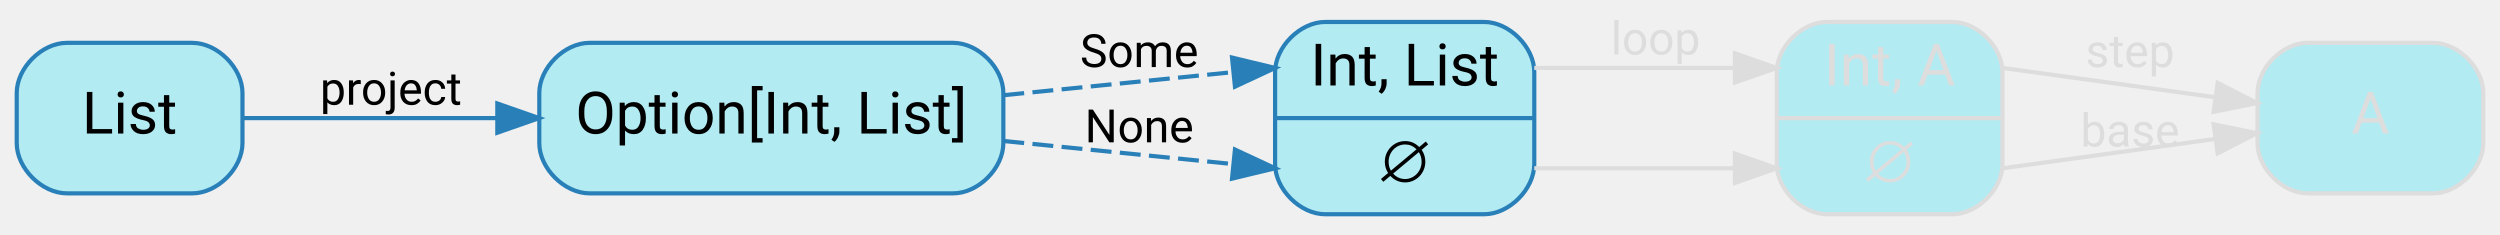
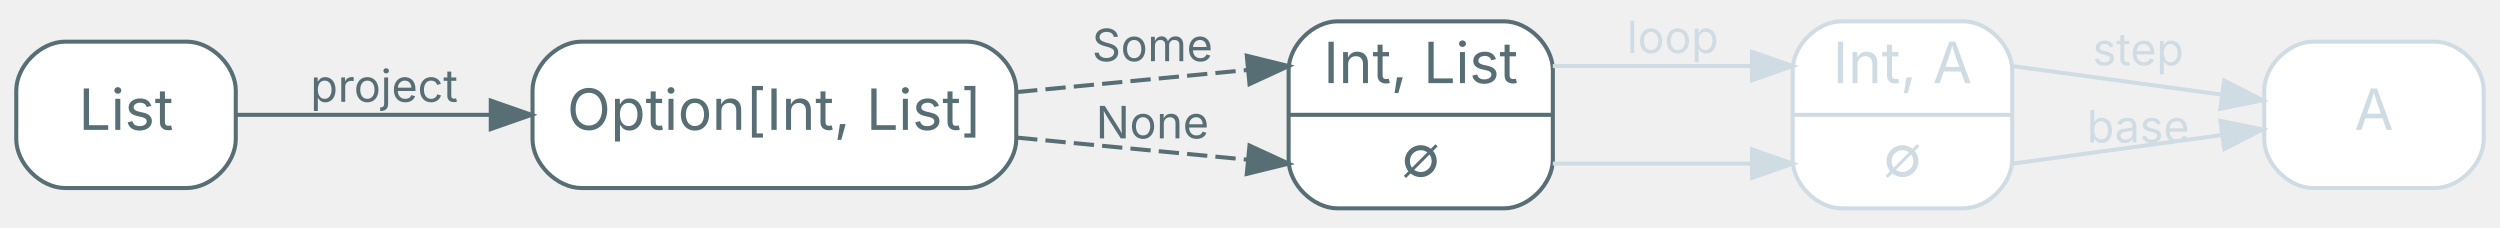
- <svg xmlns="http://www.w3.org/2000/svg" width="598pt" height="56pt" viewBox="0.00 0.00 598.00 55.50">
+ <svg xmlns="http://www.w3.org/2000/svg" width="615pt" height="56pt" viewBox="0.00 0.00 615.00 55.50">
  <g id="graph0" class="graph" transform="scale(1 1) rotate(0) translate(4 51.5)">
    <g id="node1" class="node">
-       <path fill="#b2ebf2" stroke="#2980b9" d="M313,-0.5C313,-0.5 351,-0.5 351,-0.5 357,-0.5 363,-6.5 363,-12.5 363,-12.5 363,-34.5 363,-34.5 363,-40.5 357,-46.5 351,-46.5 351,-46.5 313,-46.5 313,-46.5 307,-46.5 301,-40.5 301,-34.5 301,-34.5 301,-12.5 301,-12.5 301,-6.5 307,-0.5 313,-0.5" />
-       <text text-anchor="middle" x="332" y="-31.3" font-family="Segoe UI,Roboto,Helvetica,Arial,sans-serif" font-size="14.00" fill="#000000">Int, List</text>
-       <polyline fill="none" stroke="#2980b9" points="301,-23.5 363,-23.5 " />
-       <text text-anchor="middle" x="332" y="-8.3" font-family="Segoe UI,Roboto,Helvetica,Arial,sans-serif" font-size="14.00" fill="#000000">∅</text>
+       <path fill="#ffffff" stroke="#586e75" d="M325,-0.5C325,-0.5 366,-0.5 366,-0.5 372,-0.5 378,-6.5 378,-12.5 378,-12.5 378,-34.5 378,-34.5 378,-40.5 372,-46.5 366,-46.5 366,-46.5 325,-46.5 325,-46.5 319,-46.5 313,-40.5 313,-34.5 313,-34.5 313,-12.5 313,-12.5 313,-6.5 319,-0.5 325,-0.5" />
+       <text text-anchor="middle" x="345.5" y="-31.3" font-family="Inter,Arial" font-size="14.00" fill="#586e75">Int, List</text>
+       <polyline fill="none" stroke="#586e75" points="313,-23.5 378,-23.5 " />
+       <text text-anchor="middle" x="345.5" y="-8.3" font-family="Inter,Arial" font-size="14.00" fill="#586e75">∅</text>
    </g>
-     <g id="node2" class="node">
-       <path fill="#b2ebf2" stroke="#dddddd" d="M433,-0.5C433,-0.5 463,-0.5 463,-0.5 469,-0.5 475,-6.5 475,-12.5 475,-12.5 475,-34.5 475,-34.5 475,-40.5 469,-46.5 463,-46.5 463,-46.5 433,-46.5 433,-46.5 427,-46.5 421,-40.5 421,-34.5 421,-34.5 421,-12.5 421,-12.5 421,-6.5 427,-0.5 433,-0.5" />
-       <text text-anchor="middle" x="448" y="-31.3" font-family="Segoe UI,Roboto,Helvetica,Arial,sans-serif" font-size="14.00" fill="#dddddd">Int, A</text>
-       <polyline fill="none" stroke="#dddddd" points="421,-23.5 475,-23.5 " />
-       <text text-anchor="middle" x="448" y="-8.3" font-family="Segoe UI,Roboto,Helvetica,Arial,sans-serif" font-size="14.00" fill="#dddddd">∅</text>
+     <g id="node2" class="node disabled">
+       <path fill="#ffffff" stroke="#d0dce3" d="M449,-0.5C449,-0.5 479,-0.5 479,-0.5 485,-0.5 491,-6.5 491,-12.5 491,-12.5 491,-34.5 491,-34.5 491,-40.5 485,-46.5 479,-46.5 479,-46.5 449,-46.5 449,-46.5 443,-46.5 437,-40.5 437,-34.5 437,-34.5 437,-12.5 437,-12.5 437,-6.5 443,-0.5 449,-0.5" />
+       <text text-anchor="middle" x="464" y="-31.3" font-family="Inter,Arial" font-size="14.00" fill="#d0dce3">Int, A</text>
+       <polyline fill="none" stroke="#d0dce3" points="437,-23.5 491,-23.5 " />
+       <text text-anchor="middle" x="464" y="-8.3" font-family="Inter,Arial" font-size="14.00" fill="#d0dce3">∅</text>
    </g>
-     <g id="edge4" class="edge">
-       <path fill="none" stroke="#dddddd" d="M363,-35.5C363,-35.5 394.28,-35.5 410.9,-35.5" />
-       <polygon fill="#dddddd" stroke="#dddddd" points="411,-39 421,-35.5 411,-32 411,-39" />
-       <text text-anchor="middle" x="392" y="-38.7" font-family="Segoe UI,Roboto,Helvetica,Arial,sans-serif" font-size="11.00" fill="#dddddd">loop</text>
+     <g id="edge4" class="edge disabled">
+       <path fill="none" stroke="#d0dce3" d="M378,-35.5C378,-35.5 410.16,-35.5 426.99,-35.5" />
+       <polygon fill="#d0dce3" stroke="#d0dce3" points="427,-39 437,-35.5 427,-32 427,-39" />
+       <text text-anchor="middle" x="407.5" y="-38.7" font-family="Inter,Arial" font-size="11.00" fill="#d0dce3">loop</text>
    </g>
-     <g id="edge5" class="edge">
-       <path fill="none" stroke="#dddddd" d="M363,-11.5C363,-11.5 394.28,-11.5 410.9,-11.5" />
-       <polygon fill="#dddddd" stroke="#dddddd" points="411,-15 421,-11.5 411,-8 411,-15" />
+     <g id="edge5" class="edge disabled">
+       <path fill="none" stroke="#d0dce3" d="M378,-11.5C378,-11.5 410.16,-11.5 426.99,-11.5" />
+       <polygon fill="#d0dce3" stroke="#d0dce3" points="427,-15 437,-11.5 427,-8 427,-15" />
    </g>
-     <g id="node5" class="node">
-       <path fill="#b2ebf2" stroke="#dddddd" d="M578,-41.5C578,-41.5 548,-41.5 548,-41.5 542,-41.5 536,-35.5 536,-29.5 536,-29.5 536,-17.5 536,-17.5 536,-11.5 542,-5.5 548,-5.5 548,-5.5 578,-5.5 578,-5.5 584,-5.5 590,-11.5 590,-17.5 590,-17.5 590,-29.5 590,-29.5 590,-35.5 584,-41.5 578,-41.5" />
-       <text text-anchor="middle" x="563" y="-19.8" font-family="Segoe UI,Roboto,Helvetica,Arial,sans-serif" font-size="14.00" fill="#dddddd">A</text>
+     <g id="node5" class="node disabled">
+       <path fill="#ffffff" stroke="#d0dce3" d="M595,-41.5C595,-41.5 565,-41.5 565,-41.5 559,-41.5 553,-35.5 553,-29.5 553,-29.5 553,-17.5 553,-17.5 553,-11.5 559,-5.5 565,-5.5 565,-5.5 595,-5.5 595,-5.5 601,-5.5 607,-11.5 607,-17.5 607,-17.5 607,-29.5 607,-29.5 607,-35.5 601,-41.5 595,-41.5" />
+       <text text-anchor="middle" x="580" y="-19.8" font-family="Inter,Arial" font-size="14.00" fill="#d0dce3">A</text>
    </g>
-     <g id="edge6" class="edge">
-       <path fill="none" stroke="#dddddd" d="M475,-35.5C475,-35.5 502,-31.78 525.92,-28.48" />
-       <polygon fill="#dddddd" stroke="#dddddd" points="526.47,-31.93 535.9,-27.1 525.51,-25 526.47,-31.93" />
-       <text text-anchor="middle" x="505.5" y="-35.7" font-family="Segoe UI,Roboto,Helvetica,Arial,sans-serif" font-size="11.00" fill="#dddddd">step</text>
+     <g id="edge6" class="edge disabled">
+       <path fill="none" stroke="#d0dce3" d="M491,-35.5C491,-35.5 518.31,-31.78 542.51,-28.48" />
+       <polygon fill="#d0dce3" stroke="#d0dce3" points="543.16,-31.92 552.6,-27.1 542.22,-24.98 543.16,-31.92" />
+       <text text-anchor="middle" x="522" y="-35.7" font-family="Inter,Arial" font-size="11.00" fill="#d0dce3">step</text>
    </g>
-     <g id="edge7" class="edge">
-       <path fill="none" stroke="#dddddd" d="M475,-11.5C475,-11.5 502,-15.22 525.92,-18.52" />
-       <polygon fill="#dddddd" stroke="#dddddd" points="525.51,-22 535.9,-19.9 526.47,-15.07 525.51,-22" />
-       <text text-anchor="middle" x="505.5" y="-16.7" font-family="Segoe UI,Roboto,Helvetica,Arial,sans-serif" font-size="11.00" fill="#dddddd">base</text>
+     <g id="edge7" class="edge disabled">
+       <path fill="none" stroke="#d0dce3" d="M491,-11.5C491,-11.5 518.31,-15.22 542.51,-18.52" />
+       <polygon fill="#d0dce3" stroke="#d0dce3" points="542.22,-22.02 552.6,-19.9 543.16,-15.08 542.22,-22.02" />
+       <text text-anchor="middle" x="522" y="-16.7" font-family="Inter,Arial" font-size="11.00" fill="#d0dce3">base</text>
    </g>
    <g id="node3" class="node">
-       <path fill="#b2ebf2" stroke="#2980b9" d="M224,-41.5C224,-41.5 137,-41.5 137,-41.5 131,-41.5 125,-35.5 125,-29.5 125,-29.5 125,-17.5 125,-17.5 125,-11.5 131,-5.5 137,-5.5 137,-5.5 224,-5.5 224,-5.5 230,-5.5 236,-11.5 236,-17.5 236,-17.5 236,-29.5 236,-29.5 236,-35.5 230,-41.5 224,-41.5" />
-       <text text-anchor="middle" x="180.5" y="-19.8" font-family="Segoe UI,Roboto,Helvetica,Arial,sans-serif" font-size="14.00" fill="#000000">Option[Int, List]</text>
+       <path fill="#ffffff" stroke="#586e75" d="M234,-41.5C234,-41.5 139,-41.5 139,-41.5 133,-41.5 127,-35.5 127,-29.5 127,-29.5 127,-17.5 127,-17.5 127,-11.5 133,-5.5 139,-5.5 139,-5.5 234,-5.5 234,-5.5 240,-5.5 246,-11.5 246,-17.5 246,-17.5 246,-29.5 246,-29.5 246,-35.5 240,-41.5 234,-41.5" />
+       <text text-anchor="middle" x="186.5" y="-19.8" font-family="Inter,Arial" font-size="14.00" fill="#586e75">Option[Int, List]</text>
    </g>
-     <g id="edge2" class="edge">
-       <path fill="none" stroke="#2980b9" stroke-dasharray="5,2" d="M236,-28.97C256.93,-31.07 278.73,-33.26 291.01,-34.5" />
-       <polygon fill="#2980b9" stroke="#2980b9" points="290.7,-37.98 301,-35.5 291.4,-31.02 290.7,-37.98" />
-       <text text-anchor="middle" x="268.5" y="-35.7" font-family="Segoe UI,Roboto,Helvetica,Arial,sans-serif" font-size="11.00" fill="#000000">Some</text>
+     <g id="edge2" class="edge pattern">
+       <path fill="none" stroke="#586e75" stroke-dasharray="5,2" d="M246.21,-29.11C267.9,-31.19 290.23,-33.32 302.79,-34.52" />
+       <polygon fill="#586e75" stroke="#586e75" points="302.71,-38.03 313,-35.5 303.38,-31.06 302.71,-38.03" />
+       <text text-anchor="middle" x="279.5" y="-36.7" font-family="Inter,Arial" font-size="11.00" fill="#586e75">Some</text>
    </g>
-     <g id="edge3" class="edge">
-       <path fill="none" stroke="#2980b9" stroke-dasharray="5,2" d="M236,-18.03C256.93,-15.93 278.73,-13.74 291.01,-12.5" />
-       <polygon fill="#2980b9" stroke="#2980b9" points="291.4,-15.98 301,-11.5 290.7,-9.02 291.4,-15.98" />
-       <text text-anchor="middle" x="268.5" y="-17.7" font-family="Segoe UI,Roboto,Helvetica,Arial,sans-serif" font-size="11.00" fill="#000000">None</text>
+     <g id="edge3" class="edge pattern">
+       <path fill="none" stroke="#586e75" stroke-dasharray="5,2" d="M246.21,-17.89C267.9,-15.81 290.23,-13.68 302.79,-12.48" />
+       <polygon fill="#586e75" stroke="#586e75" points="303.38,-15.94 313,-11.5 302.71,-8.97 303.38,-15.94" />
+       <text text-anchor="middle" x="279.5" y="-17.7" font-family="Inter,Arial" font-size="11.00" fill="#586e75">None</text>
    </g>
    <g id="node4" class="node">
-       <path fill="#b2ebf2" stroke="#2980b9" d="M42,-41.5C42,-41.5 12,-41.5 12,-41.5 6,-41.5 0,-35.5 0,-29.5 0,-29.5 0,-17.5 0,-17.5 0,-11.5 6,-5.5 12,-5.5 12,-5.5 42,-5.5 42,-5.5 48,-5.5 54,-11.5 54,-17.5 54,-17.5 54,-29.5 54,-29.5 54,-35.5 48,-41.5 42,-41.5" />
-       <text text-anchor="middle" x="27" y="-19.8" font-family="Segoe UI,Roboto,Helvetica,Arial,sans-serif" font-size="14.00" fill="#000000">List</text>
+       <path fill="#ffffff" stroke="#586e75" d="M42,-41.5C42,-41.5 12,-41.5 12,-41.5 6,-41.5 0,-35.5 0,-29.5 0,-29.5 0,-17.5 0,-17.5 0,-11.5 6,-5.5 12,-5.5 12,-5.5 42,-5.5 42,-5.5 48,-5.5 54,-11.5 54,-17.5 54,-17.5 54,-29.5 54,-29.5 54,-35.5 48,-41.5 42,-41.5" />
+       <text text-anchor="middle" x="27" y="-19.8" font-family="Inter,Arial" font-size="14.00" fill="#586e75">List</text>
    </g>
    <g id="edge1" class="edge">
-       <path fill="none" stroke="#2980b9" d="M54.04,-23.5C70.84,-23.5 93.48,-23.5 114.9,-23.5" />
-       <polygon fill="#2980b9" stroke="#2980b9" points="114.96,-27 124.96,-23.5 114.96,-20 114.96,-27" />
-       <text text-anchor="middle" x="89.5" y="-26.7" font-family="Segoe UI,Roboto,Helvetica,Arial,sans-serif" font-size="11.00" fill="#000000">project</text>
+       <path fill="none" stroke="#586e75" d="M54.01,-23.5C71.13,-23.5 94.41,-23.5 116.63,-23.5" />
+       <polygon fill="#586e75" stroke="#586e75" points="116.73,-27 126.73,-23.5 116.73,-20 116.73,-27" />
+       <text text-anchor="middle" x="90.5" y="-26.7" font-family="Inter,Arial" font-size="11.00" fill="#586e75">project</text>
    </g>
  </g>
</svg>
